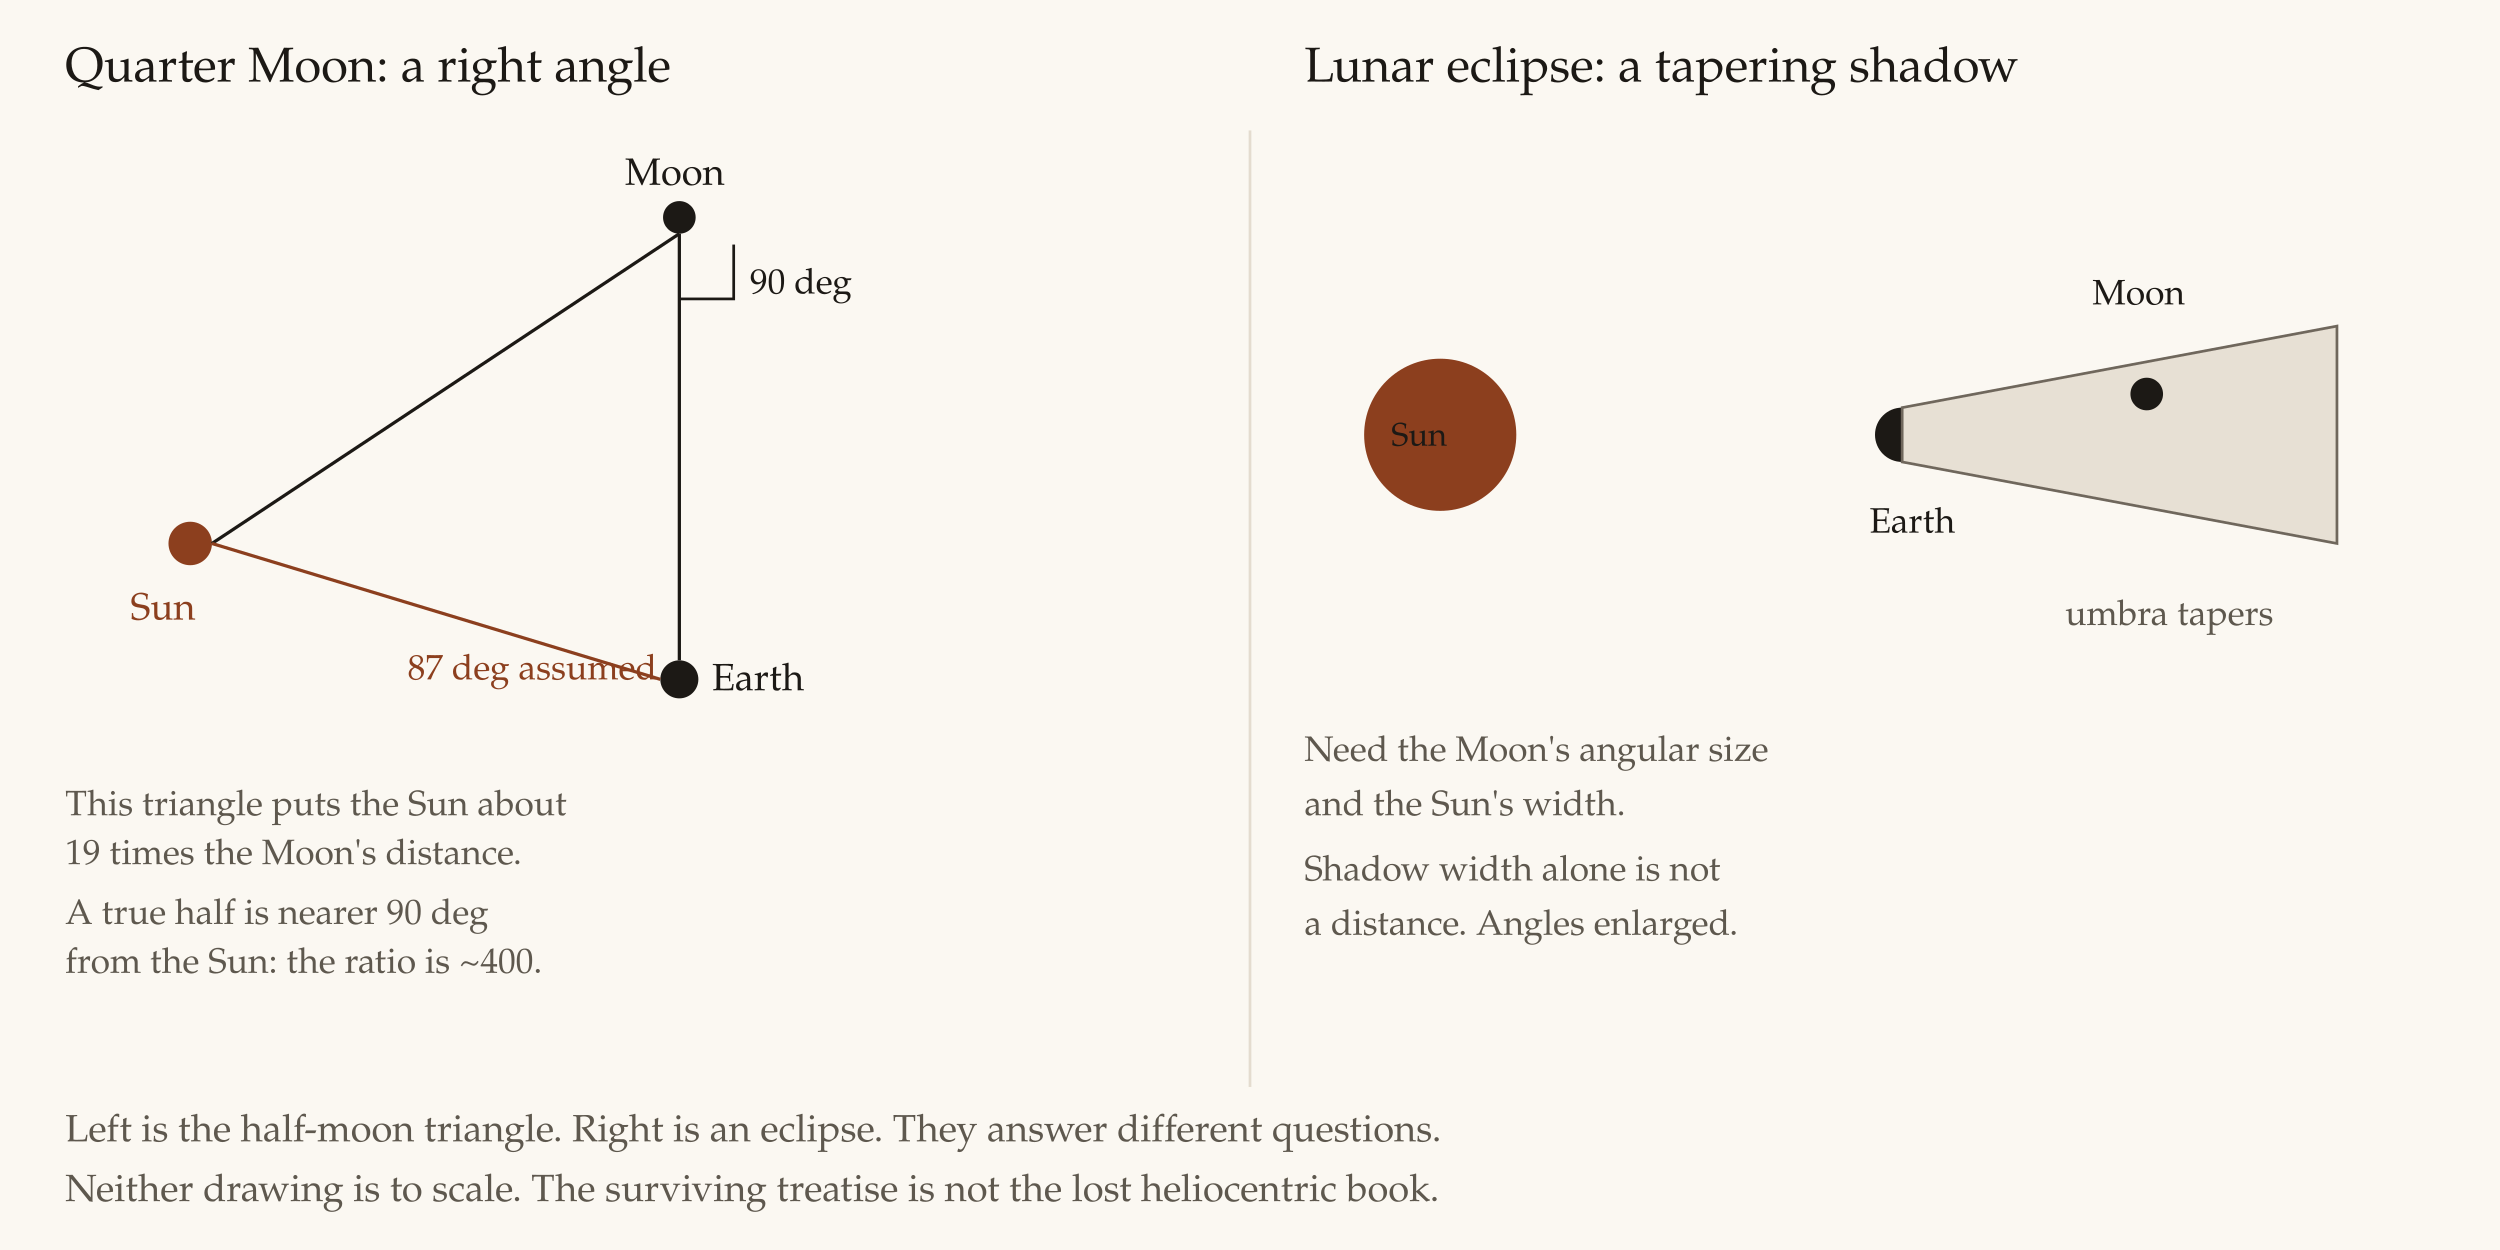
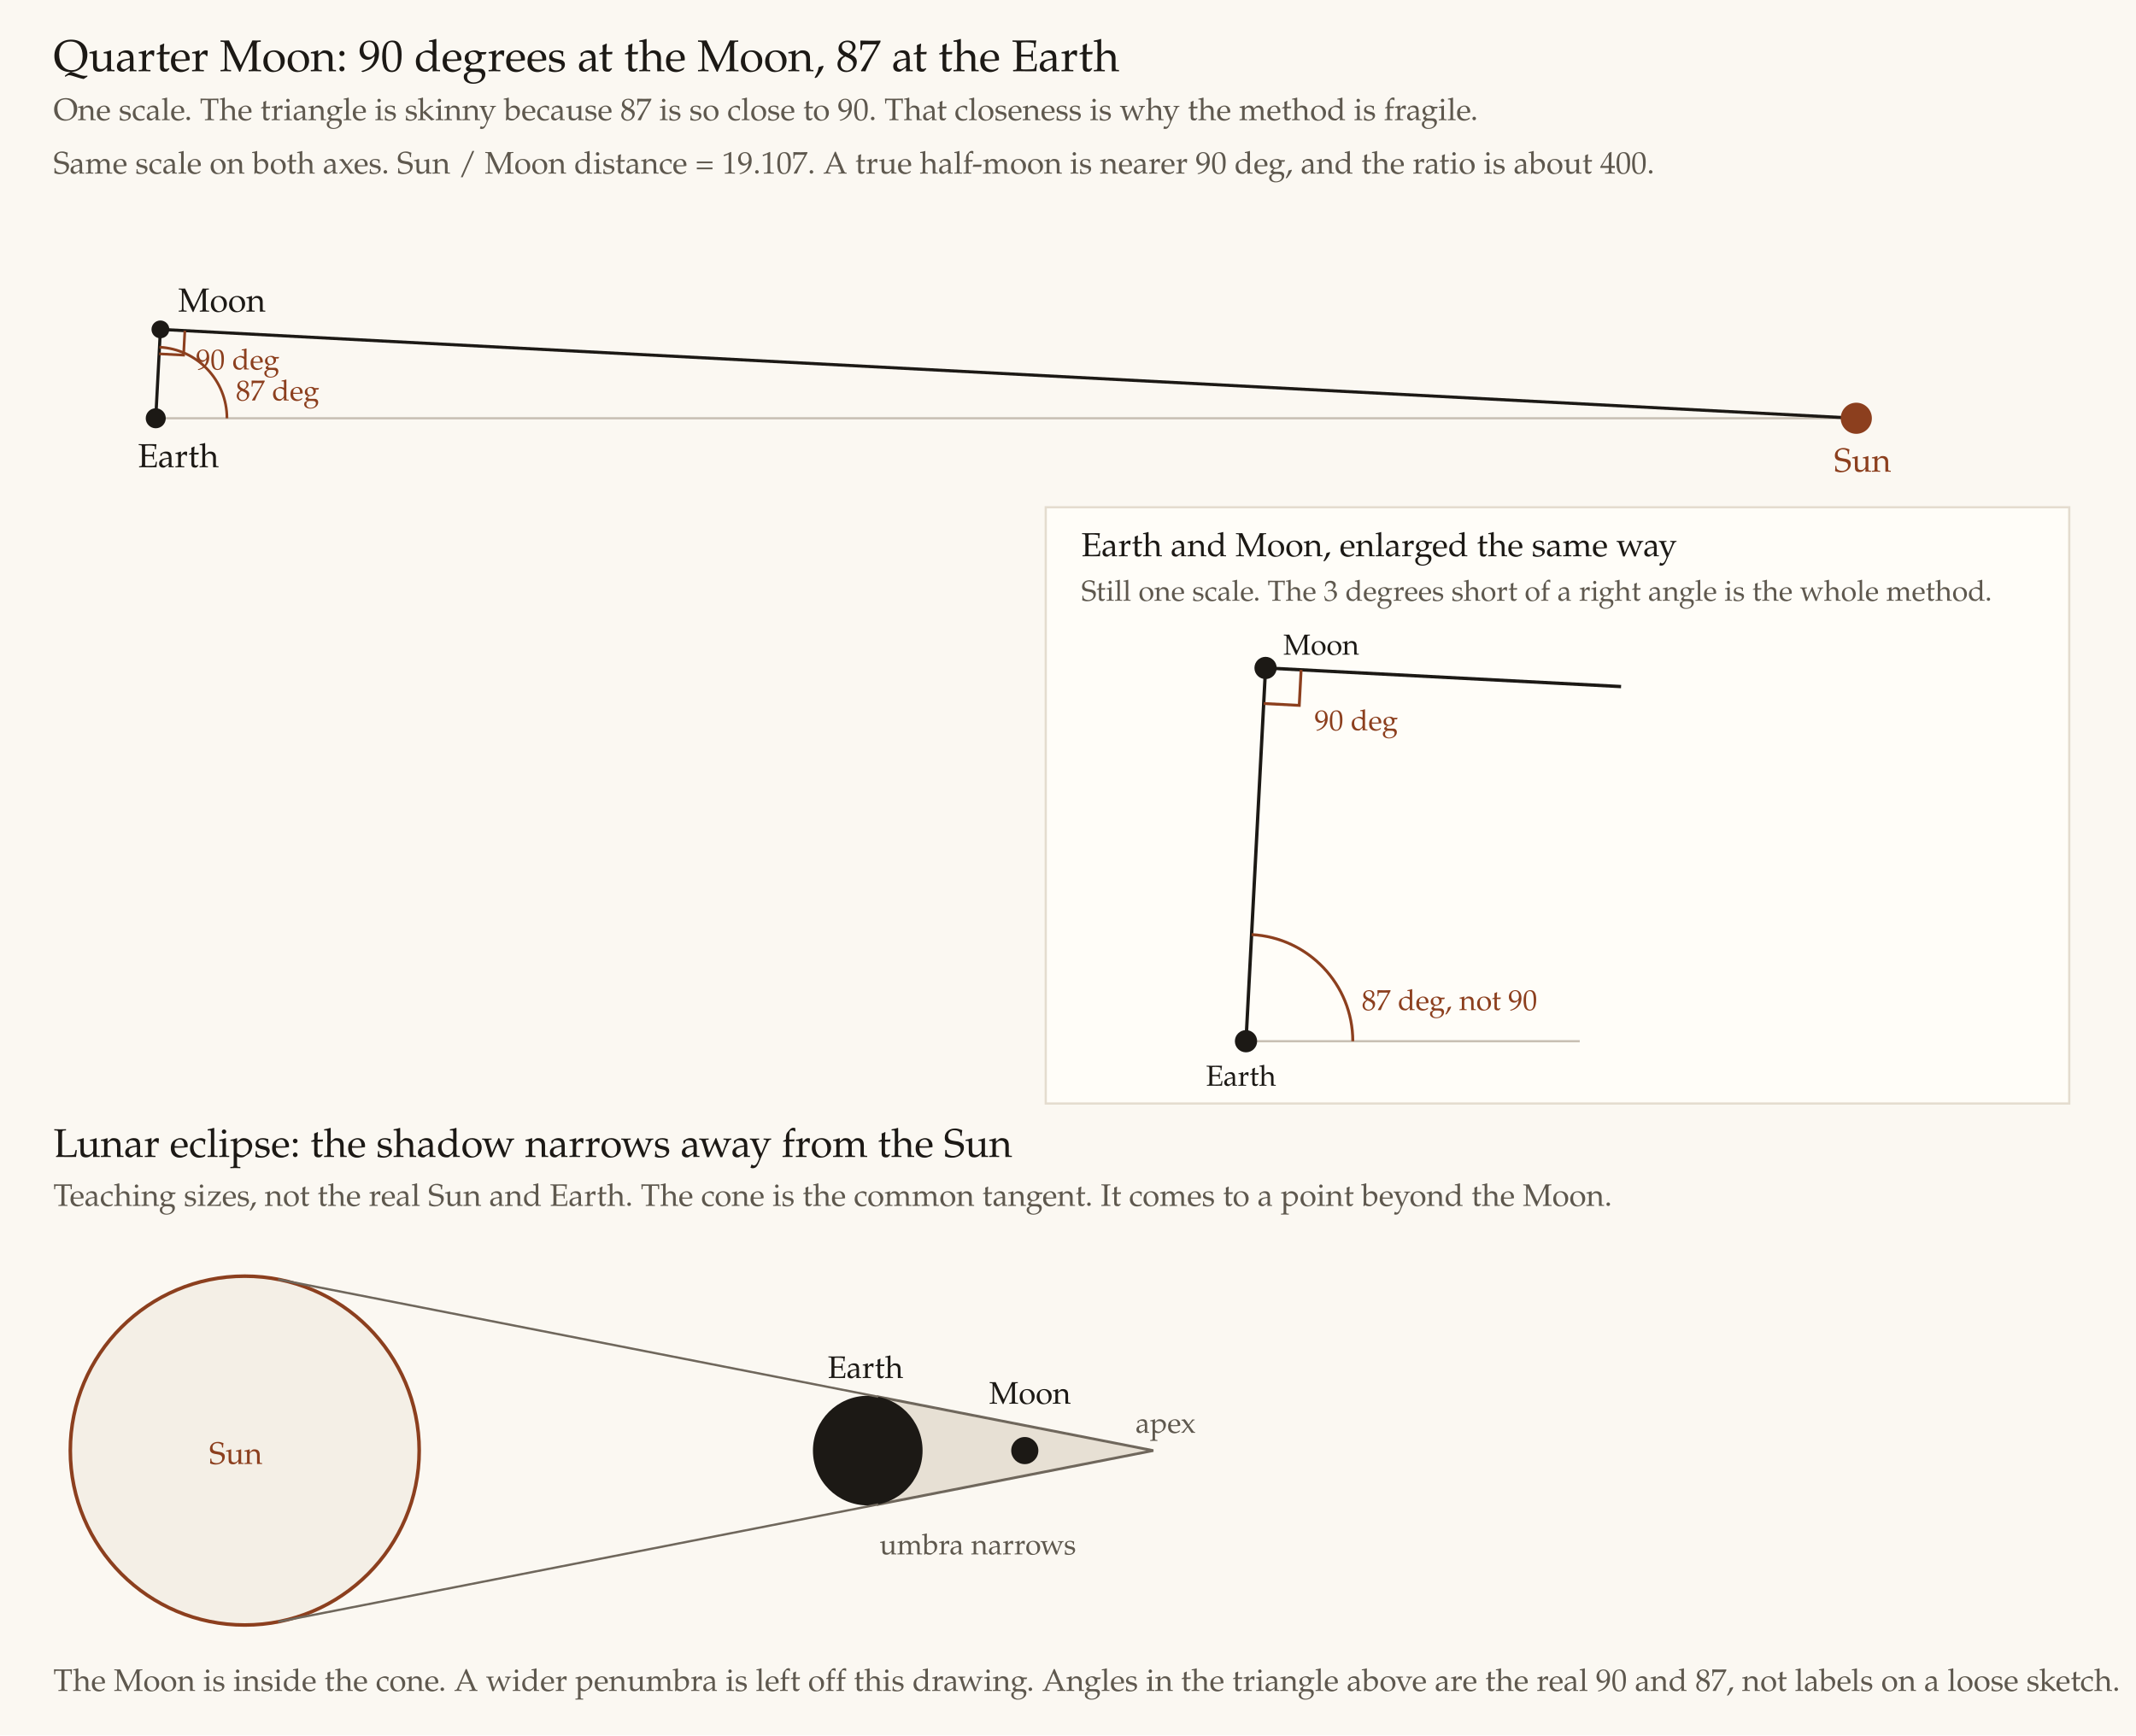
- <svg xmlns="http://www.w3.org/2000/svg" viewBox="0 0 920 460" role="img">
-   <rect width="920" height="460" fill="#fbf8f2" />
+ <svg xmlns="http://www.w3.org/2000/svg" viewBox="0 0 960 780" role="img">
+   <rect width="960" height="780" fill="#fbf8f2" />
  <style>text{font-family:"Palatino Linotype",Palatino,"Liberation Serif",Georgia,serif;fill:#1c1915}.m{fill:#5e584e}.a{fill:#8c3f1e}</style>
-   <text x="24" y="30" font-size="18">Quarter Moon: a right angle</text>
-   <circle cx="70" cy="200" r="8" fill="#8c3f1e" />
-   <text x="48" y="228" class="a" font-size="14">Sun</text>
-   <circle cx="250" cy="80" r="6" fill="#1c1915" />
-   <text x="230" y="68" font-size="14">Moon</text>
-   <circle cx="250" cy="250" r="7" fill="#1c1915" />
-   <text x="262" y="254" font-size="14">Earth</text>
-   <line x1="78" y1="200" x2="250" y2="86" stroke="#1c1915" stroke-width="1.2" />
-   <line x1="250" y1="86" x2="250" y2="243" stroke="#1c1915" stroke-width="1.2" />
-   <line x1="78" y1="200" x2="243" y2="250" stroke="#8c3f1e" stroke-width="1.2" />
-   <path d="M250 110 L270 110 L270 90" fill="none" stroke="#1c1915" stroke-width="1" />
-   <text x="276" y="108" font-size="13">90 deg</text>
-   <text x="150" y="250" class="a" font-size="13">87 deg assumed</text>
-   <text x="24" y="300" class="m" font-size="13">This triangle puts the Sun about</text>
-   <text x="24" y="318" class="m" font-size="13">19 times the Moon's distance.</text>
-   <text x="24" y="340" class="m" font-size="13">A true half is nearer 90 deg</text>
-   <text x="24" y="358" class="m" font-size="13">from the Sun: the ratio is ~400.</text>
-   <line x1="460" y1="48" x2="460" y2="400" stroke="#e4dccf" stroke-width="1" />
-   <text x="480" y="30" font-size="18">Lunar eclipse: a tapering shadow</text>
-   <circle cx="530" cy="160" r="28" fill="#8c3f1e" />
-   <text x="512" y="164" fill="#fbf8f2" font-size="12">Sun</text>
-   <circle cx="700" cy="160" r="10" fill="#1c1915" />
-   <text x="688" y="196" font-size="13">Earth</text>
-   <polygon points="700,150 860,120 860,200 700,170" fill="#e7e0d4" stroke="#6f675c" stroke-width="1" />
-   <circle cx="790" cy="145" r="6" fill="#1c1915" />
-   <text x="770" y="112" font-size="13">Moon</text>
-   <text x="760" y="230" class="m" font-size="13">umbra tapers</text>
-   <text x="480" y="280" class="m" font-size="13">Need the Moon's angular size</text>
-   <text x="480" y="300" class="m" font-size="13">and the Sun's width.</text>
-   <text x="480" y="324" class="m" font-size="13">Shadow width alone is not</text>
-   <text x="480" y="344" class="m" font-size="13">a distance. Angles enlarged.</text>
-   <text x="24" y="420" class="m" font-size="14">Left is the half-moon triangle. Right is an eclipse. They answer different questions.</text>
-   <text x="24" y="442" class="m" font-size="14">Neither drawing is to scale. The surviving treatise is not the lost heliocentric book.</text>
+   <text x="24" y="32" font-size="20">Quarter Moon: 90 degrees at the Moon, 87 at the Earth</text>
+   <text x="24" y="54" class="m" font-size="14">One scale. The triangle is skinny because 87 is so close to 90. That closeness is why the method is fragile.</text>
+   <line x1="70.00" y1="188.00" x2="834.29" y2="188.00" stroke="#c8c0b4" stroke-width="1" />
+   <line x1="70.00" y1="188.00" x2="72.09" y2="148.05" stroke="#1c1915" stroke-width="1.4" />
+   <line x1="72.09" y1="148.05" x2="834.29" y2="188.00" stroke="#1c1915" stroke-width="1.4" />
+   <circle cx="70.00" cy="188.00" r="4.5" fill="#1c1915" />
+   <circle cx="72.09" cy="148.05" r="4" fill="#1c1915" />
+   <circle cx="834.29" cy="188.00" r="7" fill="#8c3f1e" />
+   <text x="62.00" y="210.00" font-size="15">Earth</text>
+   <text x="80.09" y="140.05" font-size="15">Moon</text>
+   <text x="824.29" y="212.00" class="a" font-size="15">Sun</text>
+   <path d="M71.52 159.04 L82.50 159.62 L83.08 148.63" fill="none" stroke="#8c3f1e" stroke-width="1.2" />
+   <text x="88.09" y="166.05" class="a" font-size="13">90 deg</text>
+   <path d="M102.00 188.00 A32.0 32.0 0 0 0 71.67 156.04" fill="none" stroke="#8c3f1e" stroke-width="1.2" />
+   <text x="106.00" y="180.00" class="a" font-size="13">87 deg</text>
+   <text x="24" y="78" class="m" font-size="14">Same scale on both axes. Sun / Moon distance = 19.107. A true half-moon is nearer 90 deg, and the ratio is about 400.</text>
+   <rect x="470" y="228" width="460" height="268" fill="#fffdf8" stroke="#e4dccf" />
+   <text x="486" y="250" font-size="15">Earth and Moon, enlarged the same way</text>
+   <text x="486" y="270" class="m" font-size="13">Still one scale. The 3 degrees short of a right angle is the whole method.</text>
+   <line x1="560.00" y1="468.00" x2="710.00" y2="468.00" stroke="#c8c0b4" stroke-width="1" />
+   <line x1="560.00" y1="468.00" x2="568.79" y2="300.23" stroke="#1c1915" stroke-width="1.5" />
+   <line x1="568.79" y1="300.23" x2="728.57" y2="308.60" stroke="#1c1915" stroke-width="1.5" />
+   <circle cx="560.00" cy="468.00" r="5" fill="#1c1915" />
+   <circle cx="568.79" cy="300.23" r="5" fill="#1c1915" />
+   <text x="542.00" y="488.00" font-size="13">Earth</text>
+   <text x="576.79" y="294.23" font-size="13">Moon</text>
+   <path d="M608.00 468.00 A48.0 48.0 0 0 0 562.51 420.07" fill="none" stroke="#8c3f1e" stroke-width="1.3" />
+   <text x="612.00" y="454.00" class="a" font-size="13">87 deg, not 90</text>
+   <path d="M567.96 316.21 L583.93 317.05 L584.77 301.07" fill="none" stroke="#8c3f1e" stroke-width="1.3" />
+   <text x="590.79" y="328.23" class="a" font-size="13">90 deg</text>
+   <text x="24" y="520" font-size="18">Lunar eclipse: the shadow narrows away from the Sun</text>
+   <text x="24" y="542" class="m" font-size="14">Teaching sizes, not the real Sun and Earth. The cone is the common tangent. It comes to a point beyond the Moon.</text>
+   <circle cx="110.00" cy="652.00" r="78.40" fill="#f4efe6" stroke="#8c3f1e" stroke-width="1.6" />
+   <text x="94.00" y="658.00" class="a" font-size="14">Sun</text>
+   <polygon points="394.73,627.82 518.33,652.00 394.73,676.18" fill="#e7e0d4" stroke="#6f675c" stroke-width="1.2" />
+   <circle cx="390.00" cy="652.00" r="24.64" fill="#1c1915" />
+   <text x="372.00" y="619.36" font-size="14">Earth</text>
+   <line x1="394.73" y1="627.82" x2="125.05" y2="575.06" stroke="#6f675c" stroke-width="1" />
+   <line x1="394.73" y1="676.18" x2="125.05" y2="728.94" stroke="#6f675c" stroke-width="1" />
+   <circle cx="460.58" cy="652.00" r="6.10" fill="#1c1915" />
+   <text x="444.58" y="630.91" font-size="14">Moon</text>
+   <text x="510.33" y="644.00" class="m" font-size="13">apex</text>
+   <text x="395.29" y="698.64" class="m" font-size="13">umbra narrows</text>
+   <text x="24" y="760" class="m" font-size="14">The Moon is inside the cone. A wider penumbra is left off this drawing. Angles in the triangle above are the real 90 and 87, not labels on a loose sketch.</text>
</svg>
